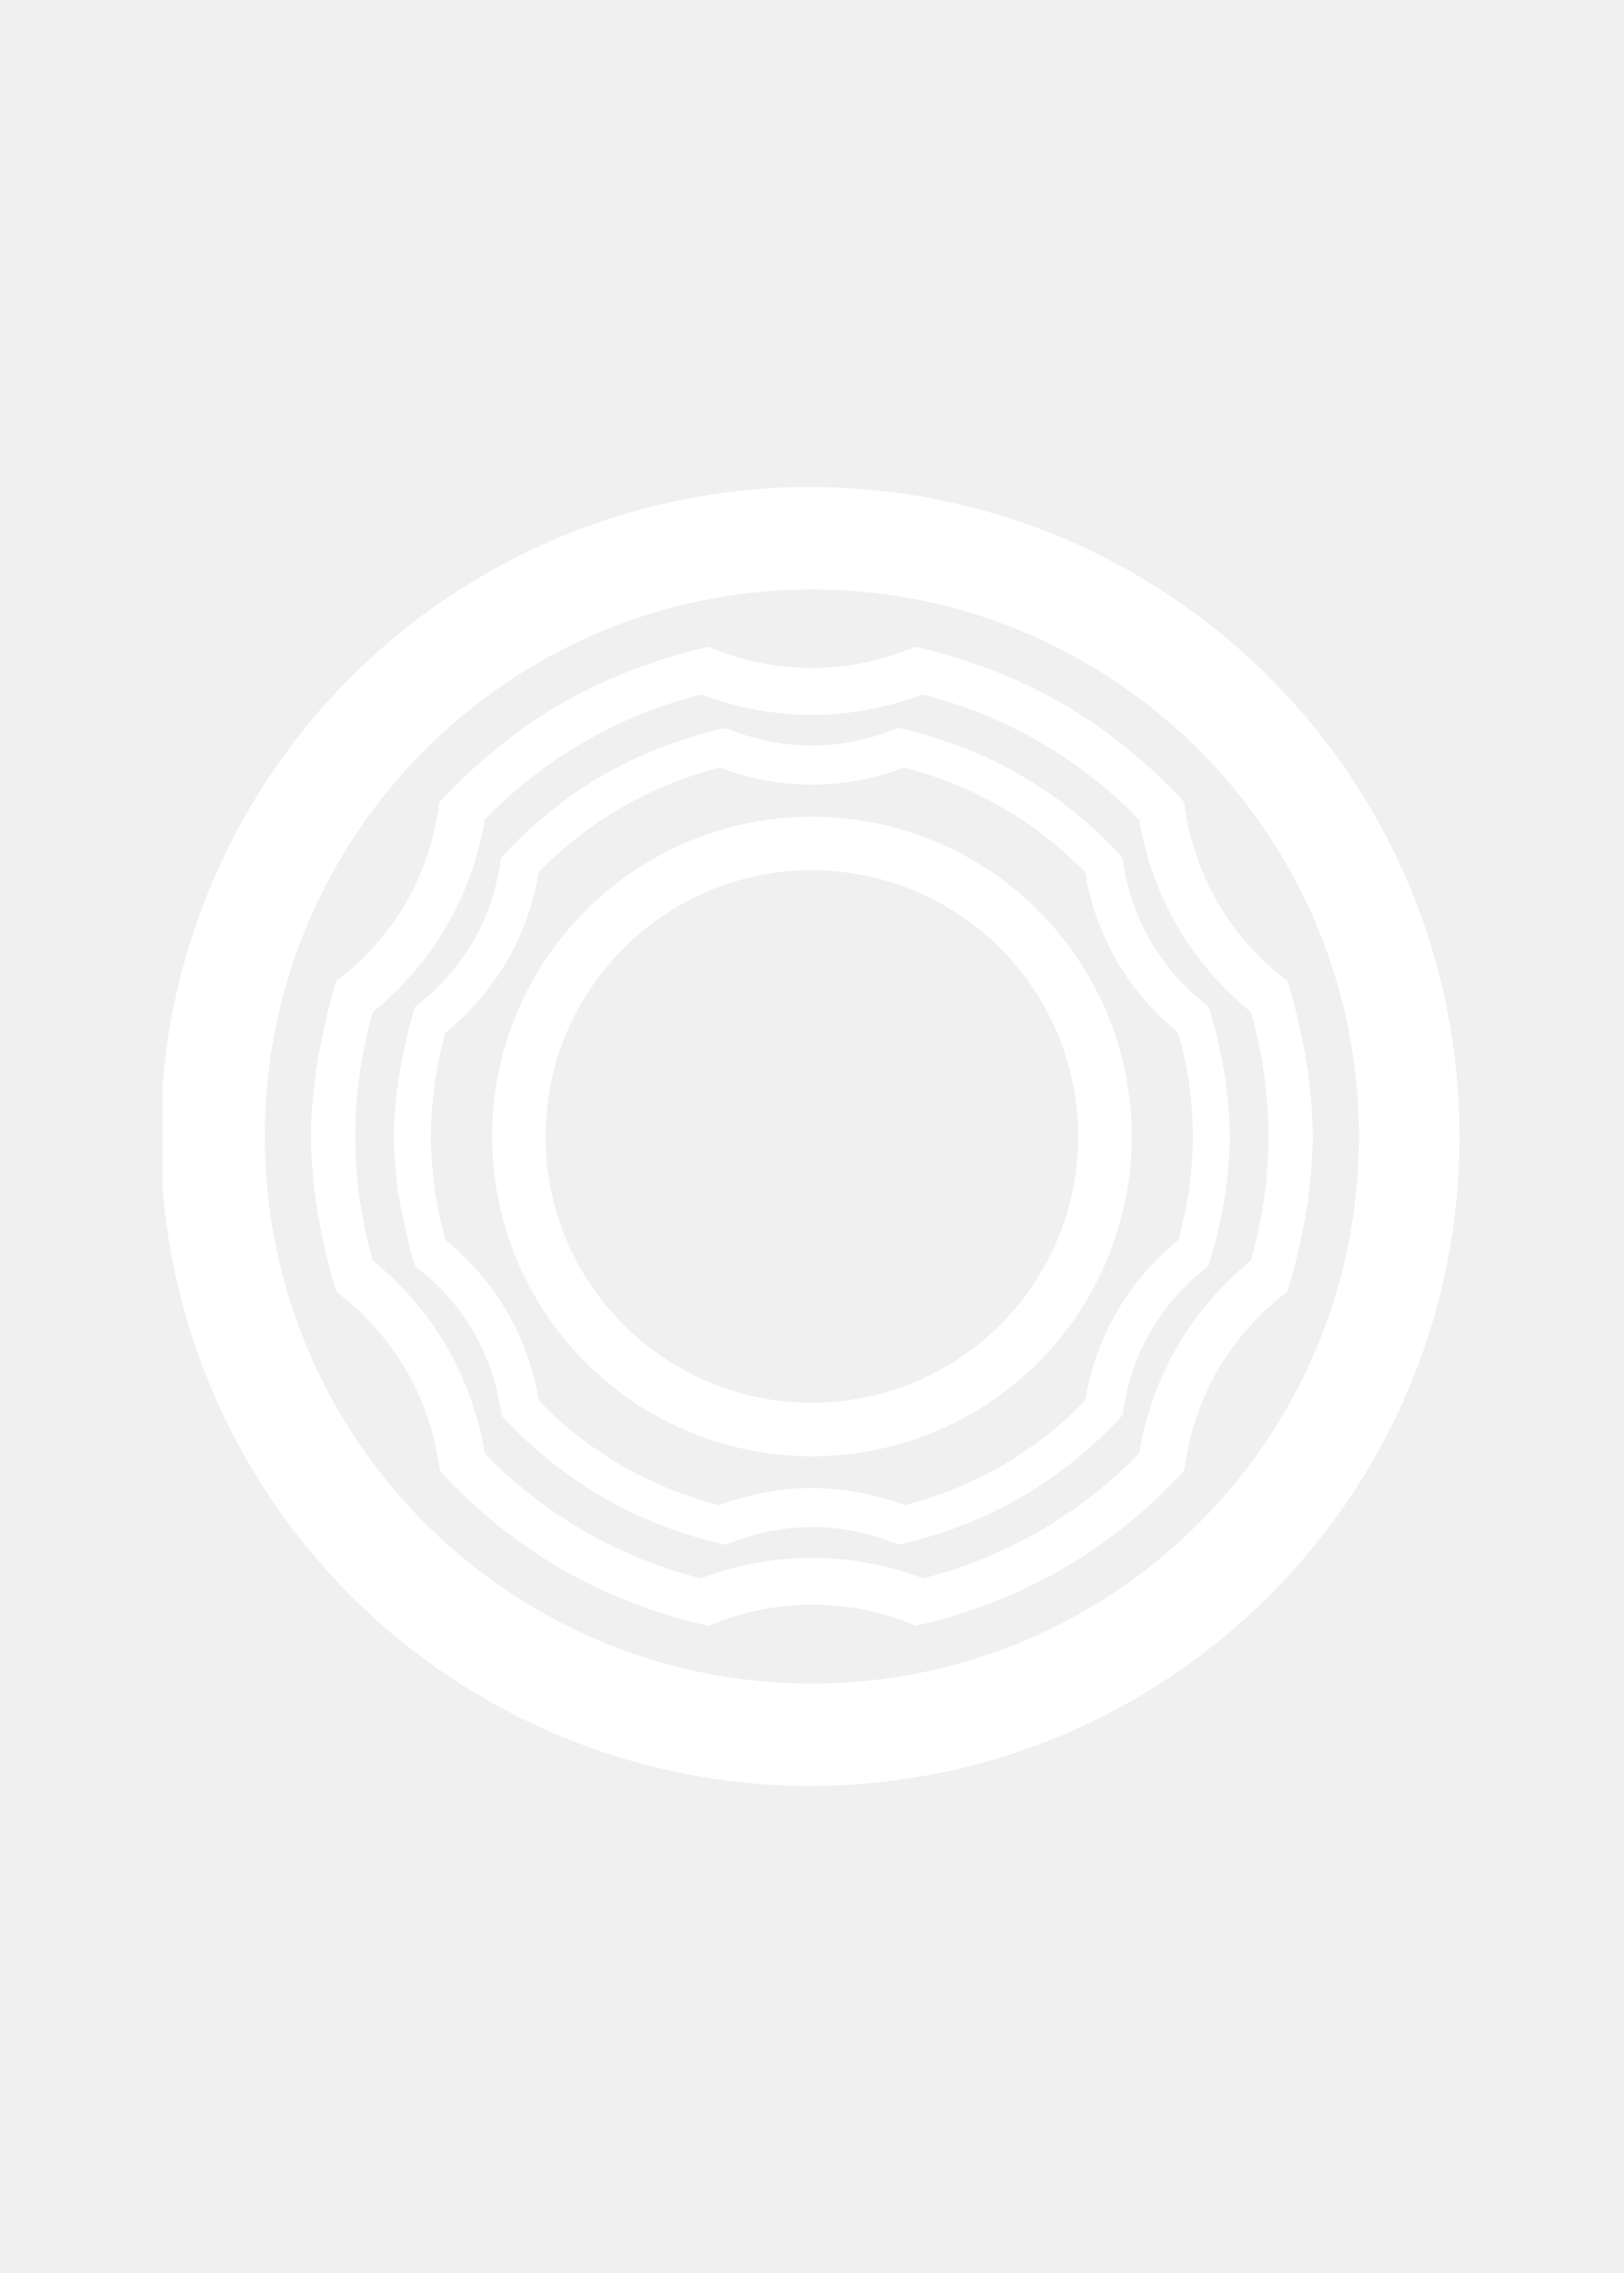
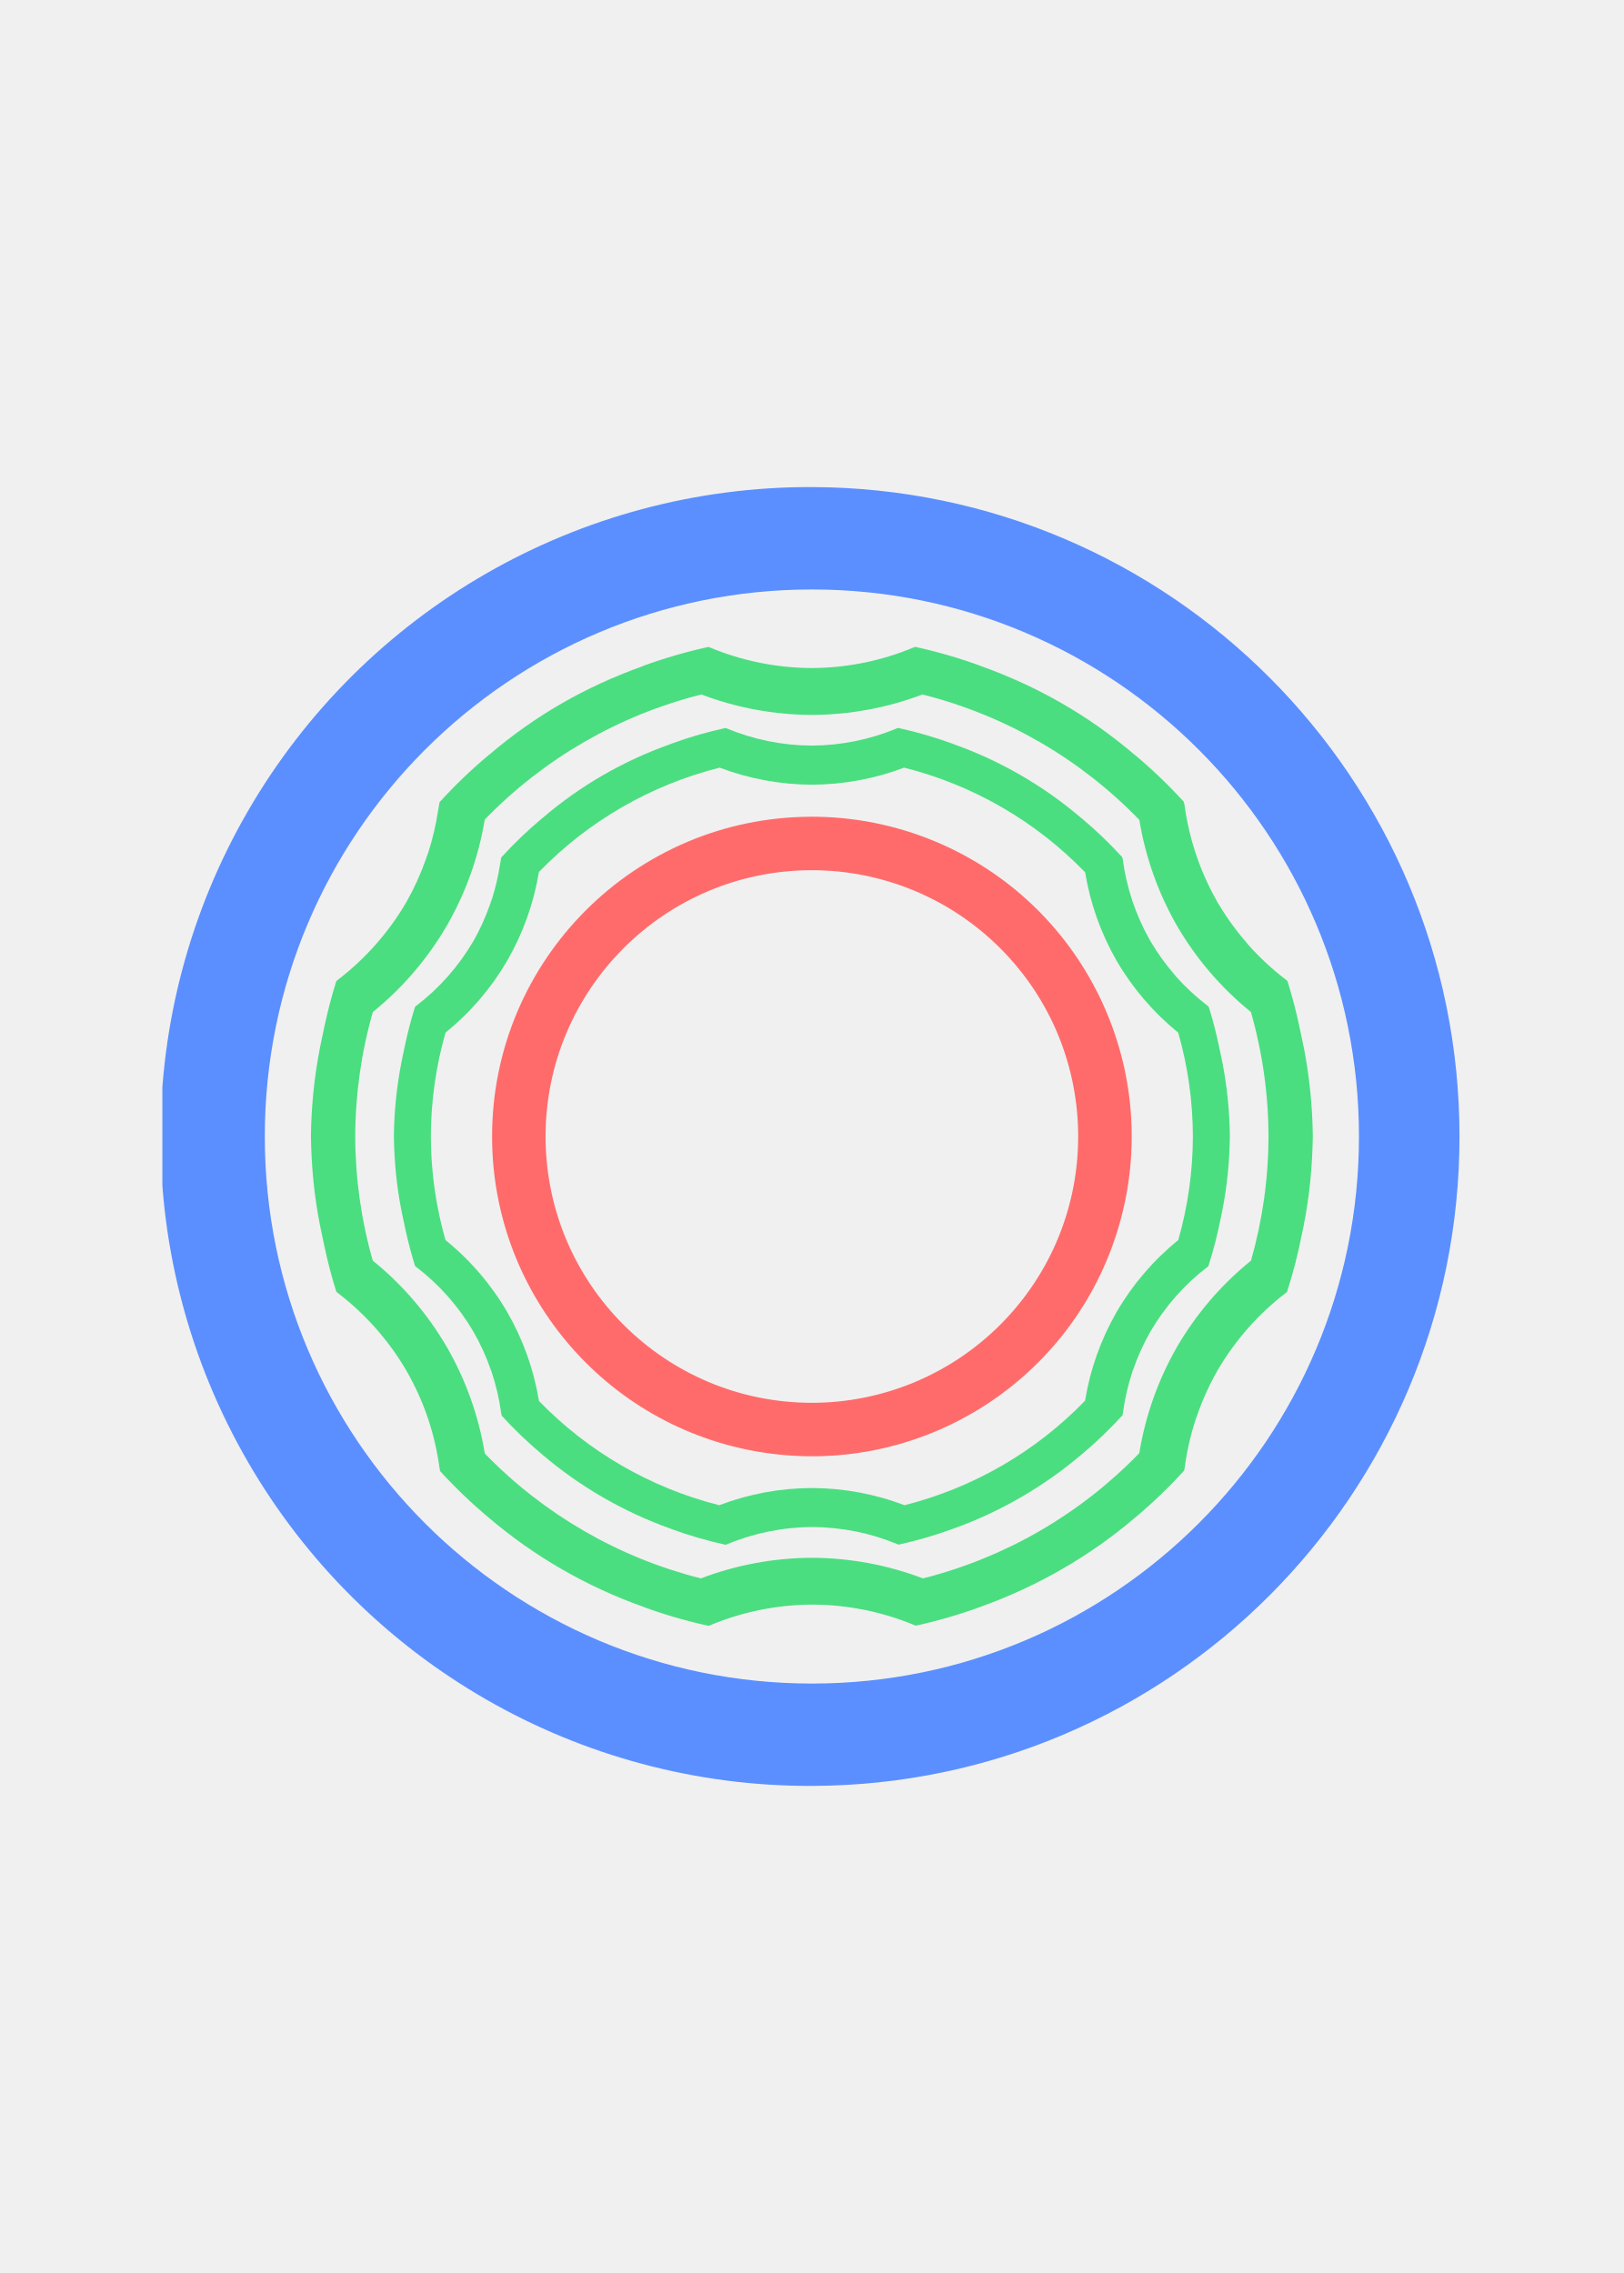
<svg xmlns="http://www.w3.org/2000/svg" width="300" height="420" fill="none">
  <g clip-path="url(#a)">
-     <path d="M150 90a120 120 0 1 0 0 239.999A120 120 0 0 0 150 90zm0 18.921a101.081 101.081 0 1 1 0 202.163A101.084 101.084 0 0 1 48.925 210 101.084 101.084 0 0 1 150 108.921z" fill="#ffffff" />
-     <path d="m169.091 119.529-.333.12a49.296 49.296 0 0 1-9.093 2.8l-.247.043a49.67 49.67 0 0 1-9.23.948l-.184.013-.247-.013a49.475 49.475 0 0 1-18.622-3.812c-.316-.107-.256-.077-.342-.069a92.558 92.558 0 0 0-11.927 3.471c-.086.047-.163.068-.227.107-10.51 3.778-19.749 9.059-28.244 16.308-.299.247.2-.171-.12.085a92.559 92.559 0 0 0-9.059 8.692c-.093.61-.2 1.217-.316 1.823a49.34 49.34 0 0 1-1.707 7.266c-.15.457-.312.909-.478 1.366a49.42 49.42 0 0 1-3.655 8.051l-.017.026a49.462 49.462 0 0 1-12.692 14.349c-.128.068-.18.17-.252.298a92.552 92.552 0 0 0-2.181 8.359 96.974 96.974 0 0 0-.457 2.165 87.498 87.498 0 0 0-.32 1.541l-.021.107A90.852 90.852 0 0 0 57.446 210c.085 5.55.602 10.984 1.678 16.427l.013.056c.09.448.183.897.281 1.34.167.841.342 1.682.53 2.519a91.376 91.376 0 0 0 2.185 8.325l.201.171v.017a49.454 49.454 0 0 1 12.74 14.391 49.479 49.479 0 0 1 3.995 8.837 49.644 49.644 0 0 1 2.117 9.029c.043.235.086.47.12.705a92.519 92.519 0 0 0 8.97 8.597c0-.068-.013.065-.01-.008a90.941 90.941 0 0 0 28.467 16.449c-.307-.111.244.094.128.064a92.71 92.71 0 0 0 12.056 3.5l.158-.055a49.231 49.231 0 0 1 9.273-2.869h.008a49.424 49.424 0 0 1 9.648-.999c3.232 0 6.459.325 9.636.961.042 0 .081.012.123.017a49.716 49.716 0 0 1 9.145 2.8c.102.043.201.077.303.111a92.655 92.655 0 0 0 11.932-3.466l-.026.008c10.49-3.786 20.142-9.276 28.62-16.521 0 .077-.004-.073-.004.004a92.41 92.41 0 0 0 9.055-8.687l.111-.641a49.467 49.467 0 0 1 2.083-9.016l.111-.29a49.177 49.177 0 0 1 3.731-8.325l.107-.218.12-.183a49.46 49.46 0 0 1 12.623-14.234c.116-.098.094-.085.129-.123a96.288 96.288 0 0 0 2.774-10.835c.103-.457.197-.918.291-1.384l.017-.111c1.076-5.438 1.579-10.822 1.669-16.367a91.207 91.207 0 0 0-1.665-16.466l-.021-.068a98.675 98.675 0 0 0-.363-1.717 90.606 90.606 0 0 0-.393-1.878 92.446 92.446 0 0 0-2.241-8.589 68.407 68.407 0 0 1-.393-.333 49.475 49.475 0 0 1-6.813-6.327 46.236 46.236 0 0 1-.291-.363 49.497 49.497 0 0 1-5.251-7.249l-.192-.299-.171-.324a49.462 49.462 0 0 1-5.921-17.726 22.81 22.81 0 0 1-.141-.529 92.548 92.548 0 0 0-8.969-8.598l-.124-.085c-8.495-7.254-17.853-12.594-28.368-16.372l-.098-.047a92.632 92.632 0 0 0-12.052-3.501l.004.004zm-39.514 8.795a58.033 58.033 0 0 0 20.427 3.774 58.135 58.135 0 0 0 20.424-3.774 84.365 84.365 0 0 1 40.078 23.177 58.101 58.101 0 0 0 6.937 19.535 58.106 58.106 0 0 0 13.67 15.954 84.245 84.245 0 0 1 3.253 23.01 84.308 84.308 0 0 1-3.236 22.938 58.097 58.097 0 0 0-13.687 15.975 58.128 58.128 0 0 0-6.946 19.595 84.364 84.364 0 0 1-39.975 23.147A58.095 58.095 0 0 0 150 287.847a58.1 58.1 0 0 0-20.513 3.808 84.363 84.363 0 0 1-39.916-23.079 58.094 58.094 0 0 0-7.01-19.667 58.093 58.093 0 0 0-13.69-15.975A84.368 84.368 0 0 1 65.633 210a84.36 84.36 0 0 1 3.253-23.002 58.097 58.097 0 0 0 13.674-15.966 58.108 58.108 0 0 0 7.001-19.595 84.357 84.357 0 0 1 40.015-23.113z" fill="#ffffff" />
-     <path d="m165.928 134.501-.273.103a41.277 41.277 0 0 1-7.796 2.369 41.319 41.319 0 0 1-7.701.794l-.154.013-.209-.013a41.246 41.246 0 0 1-15.54-3.181c-.256-.085-.213-.064-.281-.055a77.178 77.178 0 0 0-9.956 2.894c-.068.043-.132.06-.188.086a74.396 74.396 0 0 0-23.565 13.61c-.252.209.166-.137-.103.076a77.386 77.386 0 0 0-7.556 7.249 40.896 40.896 0 0 1-.264 1.52 41.245 41.245 0 0 1-1.422 6.062c-.128.385-.265.76-.401 1.14a41.27 41.27 0 0 1-3.049 6.724l-.017.017a41.266 41.266 0 0 1-10.587 11.975c-.107.055-.154.141-.213.248a77.136 77.136 0 0 0-1.819 6.975c-.137.602-.26 1.204-.384 1.806l-.265 1.285-.017.09a75.8 75.8 0 0 0-1.396 13.708c.072 4.627.5 9.165 1.4 13.704l.009.051.235 1.118c.14.7.286 1.401.444 2.101.5 2.343 1.11 4.662 1.823 6.945l.166.141v.013a41.273 41.273 0 0 1 10.63 12.013 41.135 41.135 0 0 1 3.287 7.258l.047.115a41.497 41.497 0 0 1 1.768 7.535l.102.585a77.116 77.116 0 0 0 7.484 7.172c0-.055-.013.056-.009-.004a75.894 75.894 0 0 0 23.753 13.725c-.256-.094.201.077.111.055a77.184 77.184 0 0 0 10.054 2.92l.128-.051a41.26 41.26 0 0 1 7.74-2.39h.009a41.163 41.163 0 0 1 8.051-.837c2.698.004 5.392.273 8.039.802l.102.013a41.48 41.48 0 0 1 7.633 2.34l.252.094a77.637 77.637 0 0 0 9.956-2.895l-.021.009a76.63 76.63 0 0 0 23.881-13.785c0-.06 0 .064 0 0a77.174 77.174 0 0 0 7.556-7.245l.09-.538a41.227 41.227 0 0 1 1.737-7.522l.094-.243a41.254 41.254 0 0 1 3.112-6.946c.035-.06.06-.12.09-.184l.103-.149a41.255 41.255 0 0 1 10.531-11.877l.107-.102a80.258 80.258 0 0 0 2.314-9.042l.243-1.153.013-.094c.897-4.542 1.324-9.029 1.392-13.661a76.16 76.16 0 0 0-1.392-13.738l-.013-.055a71.668 71.668 0 0 0-.299-1.435 57.993 57.993 0 0 0-.333-1.566 77.31 77.31 0 0 0-1.869-7.168c-.111-.092-.22-.185-.329-.278a41.27 41.27 0 0 1-5.687-5.281l-.239-.298a41.312 41.312 0 0 1-4.38-6.05l-.162-.247-.141-.274a41.27 41.27 0 0 1-4.943-14.788 13.184 13.184 0 0 1-.12-.444 77.287 77.287 0 0 0-7.484-7.172l-.102-.072a74.95 74.95 0 0 0-23.668-13.661l-.085-.043a77.238 77.238 0 0 0-10.054-2.916zm-32.97 7.343a48.468 48.468 0 0 0 17.046 3.146 48.478 48.478 0 0 0 17.042-3.146 70.397 70.397 0 0 1 33.44 19.339 48.57 48.57 0 0 0 5.793 16.299 48.503 48.503 0 0 0 11.403 13.316 70.393 70.393 0 0 1 2.715 19.198 70.26 70.26 0 0 1-2.702 19.142 48.503 48.503 0 0 0-11.416 13.328 48.493 48.493 0 0 0-5.801 16.351 70.393 70.393 0 0 1-33.355 19.313 48.485 48.485 0 0 0-17.119-3.176 48.464 48.464 0 0 0-17.119 3.176 70.404 70.404 0 0 1-33.307-19.257 48.477 48.477 0 0 0-5.849-16.411 48.486 48.486 0 0 0-11.424-13.328 70.392 70.392 0 0 1-2.702-19.138 70.395 70.395 0 0 1 2.715-19.194 48.476 48.476 0 0 0 11.411-13.32 48.472 48.472 0 0 0 5.836-16.35 70.4 70.4 0 0 1 33.393-19.288z" fill="#ffffff" />
-     <path d="M150 150.916A59.09 59.09 0 0 0 90.916 210a59.086 59.086 0 1 0 81.7-54.589 59.097 59.097 0 0 0-22.612-4.5l-.004.005zm0 9.878a49.21 49.21 0 0 1 34.794 14.412 49.21 49.21 0 0 1 0 69.588A49.21 49.21 0 0 1 150 259.206 49.21 49.21 0 0 1 100.799 210 49.206 49.206 0 0 1 150 160.794z" fill="#ffffff" />
+     <path d="M150 90a120 120 0 1 0 0 239.999A120 120 0 0 0 150 90zm0 18.921a101.081 101.081 0 1 1 0 202.163A101.084 101.084 0 0 1 48.925 210 101.084 101.084 0 0 1 150 108.921z" fill="#5B8FFF" />
+     <path d="m169.091 119.529-.333.12a49.296 49.296 0 0 1-9.093 2.8l-.247.043a49.67 49.67 0 0 1-9.23.948l-.184.013-.247-.013a49.475 49.475 0 0 1-18.622-3.812c-.316-.107-.256-.077-.342-.069a92.558 92.558 0 0 0-11.927 3.471c-.086.047-.163.068-.227.107-10.51 3.778-19.749 9.059-28.244 16.308-.299.247.2-.171-.12.085a92.559 92.559 0 0 0-9.059 8.692c-.093.61-.2 1.217-.316 1.823a49.34 49.34 0 0 1-1.707 7.266c-.15.457-.312.909-.478 1.366a49.42 49.42 0 0 1-3.655 8.051l-.017.026a49.462 49.462 0 0 1-12.692 14.349c-.128.068-.18.17-.252.298a92.552 92.552 0 0 0-2.181 8.359 96.974 96.974 0 0 0-.457 2.165 87.498 87.498 0 0 0-.32 1.541l-.021.107A90.852 90.852 0 0 0 57.446 210c.085 5.55.602 10.984 1.678 16.427l.013.056c.09.448.183.897.281 1.34.167.841.342 1.682.53 2.519a91.376 91.376 0 0 0 2.185 8.325l.201.171v.017a49.454 49.454 0 0 1 12.74 14.391 49.479 49.479 0 0 1 3.995 8.837 49.644 49.644 0 0 1 2.117 9.029c.043.235.086.47.12.705a92.519 92.519 0 0 0 8.97 8.597c0-.068-.013.065-.01-.008a90.941 90.941 0 0 0 28.467 16.449c-.307-.111.244.094.128.064a92.71 92.71 0 0 0 12.056 3.5l.158-.055a49.231 49.231 0 0 1 9.273-2.869h.008a49.424 49.424 0 0 1 9.648-.999c3.232 0 6.459.325 9.636.961.042 0 .081.012.123.017a49.716 49.716 0 0 1 9.145 2.8c.102.043.201.077.303.111a92.655 92.655 0 0 0 11.932-3.466l-.026.008c10.49-3.786 20.142-9.276 28.62-16.521 0 .077-.004-.073-.004.004a92.41 92.41 0 0 0 9.055-8.687l.111-.641a49.467 49.467 0 0 1 2.083-9.016l.111-.29a49.177 49.177 0 0 1 3.731-8.325l.107-.218.12-.183a49.46 49.46 0 0 1 12.623-14.234c.116-.098.094-.085.129-.123a96.288 96.288 0 0 0 2.774-10.835c.103-.457.197-.918.291-1.384l.017-.111c1.076-5.438 1.579-10.822 1.669-16.367a91.207 91.207 0 0 0-1.665-16.466l-.021-.068a98.675 98.675 0 0 0-.363-1.717 90.606 90.606 0 0 0-.393-1.878 92.446 92.446 0 0 0-2.241-8.589 68.407 68.407 0 0 1-.393-.333 49.475 49.475 0 0 1-6.813-6.327 46.236 46.236 0 0 1-.291-.363 49.497 49.497 0 0 1-5.251-7.249l-.192-.299-.171-.324a49.462 49.462 0 0 1-5.921-17.726 22.81 22.81 0 0 1-.141-.529 92.548 92.548 0 0 0-8.969-8.598l-.124-.085c-8.495-7.254-17.853-12.594-28.368-16.372l-.098-.047a92.632 92.632 0 0 0-12.052-3.501l.004.004zm-39.514 8.795a58.033 58.033 0 0 0 20.427 3.774 58.135 58.135 0 0 0 20.424-3.774 84.365 84.365 0 0 1 40.078 23.177 58.101 58.101 0 0 0 6.937 19.535 58.106 58.106 0 0 0 13.67 15.954 84.245 84.245 0 0 1 3.253 23.01 84.308 84.308 0 0 1-3.236 22.938 58.097 58.097 0 0 0-13.687 15.975 58.128 58.128 0 0 0-6.946 19.595 84.364 84.364 0 0 1-39.975 23.147A58.095 58.095 0 0 0 150 287.847a58.1 58.1 0 0 0-20.513 3.808 84.363 84.363 0 0 1-39.916-23.079 58.094 58.094 0 0 0-7.01-19.667 58.093 58.093 0 0 0-13.69-15.975A84.368 84.368 0 0 1 65.633 210a84.36 84.36 0 0 1 3.253-23.002 58.097 58.097 0 0 0 13.674-15.966 58.108 58.108 0 0 0 7.001-19.595 84.357 84.357 0 0 1 40.015-23.113z" fill="#4ADE80" />
+     <path d="m165.928 134.501-.273.103a41.277 41.277 0 0 1-7.796 2.369 41.319 41.319 0 0 1-7.701.794l-.154.013-.209-.013a41.246 41.246 0 0 1-15.54-3.181c-.256-.085-.213-.064-.281-.055a77.178 77.178 0 0 0-9.956 2.894c-.068.043-.132.06-.188.086a74.396 74.396 0 0 0-23.565 13.61c-.252.209.166-.137-.103.076a77.386 77.386 0 0 0-7.556 7.249 40.896 40.896 0 0 1-.264 1.52 41.245 41.245 0 0 1-1.422 6.062c-.128.385-.265.76-.401 1.14a41.27 41.27 0 0 1-3.049 6.724l-.017.017a41.266 41.266 0 0 1-10.587 11.975c-.107.055-.154.141-.213.248a77.136 77.136 0 0 0-1.819 6.975c-.137.602-.26 1.204-.384 1.806l-.265 1.285-.017.09a75.8 75.8 0 0 0-1.396 13.708c.072 4.627.5 9.165 1.4 13.704l.009.051.235 1.118c.14.7.286 1.401.444 2.101.5 2.343 1.11 4.662 1.823 6.945l.166.141v.013a41.273 41.273 0 0 1 10.63 12.013 41.135 41.135 0 0 1 3.287 7.258l.047.115a41.497 41.497 0 0 1 1.768 7.535l.102.585a77.116 77.116 0 0 0 7.484 7.172c0-.055-.013.056-.009-.004a75.894 75.894 0 0 0 23.753 13.725c-.256-.094.201.077.111.055a77.184 77.184 0 0 0 10.054 2.92l.128-.051a41.26 41.26 0 0 1 7.74-2.39h.009a41.163 41.163 0 0 1 8.051-.837c2.698.004 5.392.273 8.039.802l.102.013a41.48 41.48 0 0 1 7.633 2.34l.252.094a77.637 77.637 0 0 0 9.956-2.895l-.021.009a76.63 76.63 0 0 0 23.881-13.785c0-.06 0 .064 0 0a77.174 77.174 0 0 0 7.556-7.245l.09-.538a41.227 41.227 0 0 1 1.737-7.522l.094-.243a41.254 41.254 0 0 1 3.112-6.946c.035-.06.06-.12.09-.184l.103-.149a41.255 41.255 0 0 1 10.531-11.877l.107-.102a80.258 80.258 0 0 0 2.314-9.042l.243-1.153.013-.094c.897-4.542 1.324-9.029 1.392-13.661a76.16 76.16 0 0 0-1.392-13.738l-.013-.055a71.668 71.668 0 0 0-.299-1.435 57.993 57.993 0 0 0-.333-1.566 77.31 77.31 0 0 0-1.869-7.168c-.111-.092-.22-.185-.329-.278a41.27 41.27 0 0 1-5.687-5.281l-.239-.298a41.312 41.312 0 0 1-4.38-6.05l-.162-.247-.141-.274a41.27 41.27 0 0 1-4.943-14.788 13.184 13.184 0 0 1-.12-.444 77.287 77.287 0 0 0-7.484-7.172l-.102-.072a74.95 74.95 0 0 0-23.668-13.661l-.085-.043a77.238 77.238 0 0 0-10.054-2.916zm-32.97 7.343a48.468 48.468 0 0 0 17.046 3.146 48.478 48.478 0 0 0 17.042-3.146 70.397 70.397 0 0 1 33.44 19.339 48.57 48.57 0 0 0 5.793 16.299 48.503 48.503 0 0 0 11.403 13.316 70.393 70.393 0 0 1 2.715 19.198 70.26 70.26 0 0 1-2.702 19.142 48.503 48.503 0 0 0-11.416 13.328 48.493 48.493 0 0 0-5.801 16.351 70.393 70.393 0 0 1-33.355 19.313 48.485 48.485 0 0 0-17.119-3.176 48.464 48.464 0 0 0-17.119 3.176 70.404 70.404 0 0 1-33.307-19.257 48.477 48.477 0 0 0-5.849-16.411 48.486 48.486 0 0 0-11.424-13.328 70.392 70.392 0 0 1-2.702-19.138 70.395 70.395 0 0 1 2.715-19.194 48.476 48.476 0 0 0 11.411-13.32 48.472 48.472 0 0 0 5.836-16.35 70.4 70.4 0 0 1 33.393-19.288z" fill="#4ADE80" />
+     <path d="M150 150.916A59.09 59.09 0 0 0 90.916 210a59.086 59.086 0 1 0 81.7-54.589 59.097 59.097 0 0 0-22.612-4.5l-.004.005zm0 9.878a49.21 49.21 0 0 1 34.794 14.412 49.21 49.21 0 0 1 0 69.588A49.21 49.21 0 0 1 150 259.206 49.21 49.21 0 0 1 100.799 210 49.206 49.206 0 0 1 150 160.794z" fill="#FF6B6B" />
  </g>
  <defs>
    <clipPath id="a">
      <path fill="#1a1a1d" transform="translate(30 90)" d="M0 0h240v240H0z" />
    </clipPath>
  </defs>
</svg>
